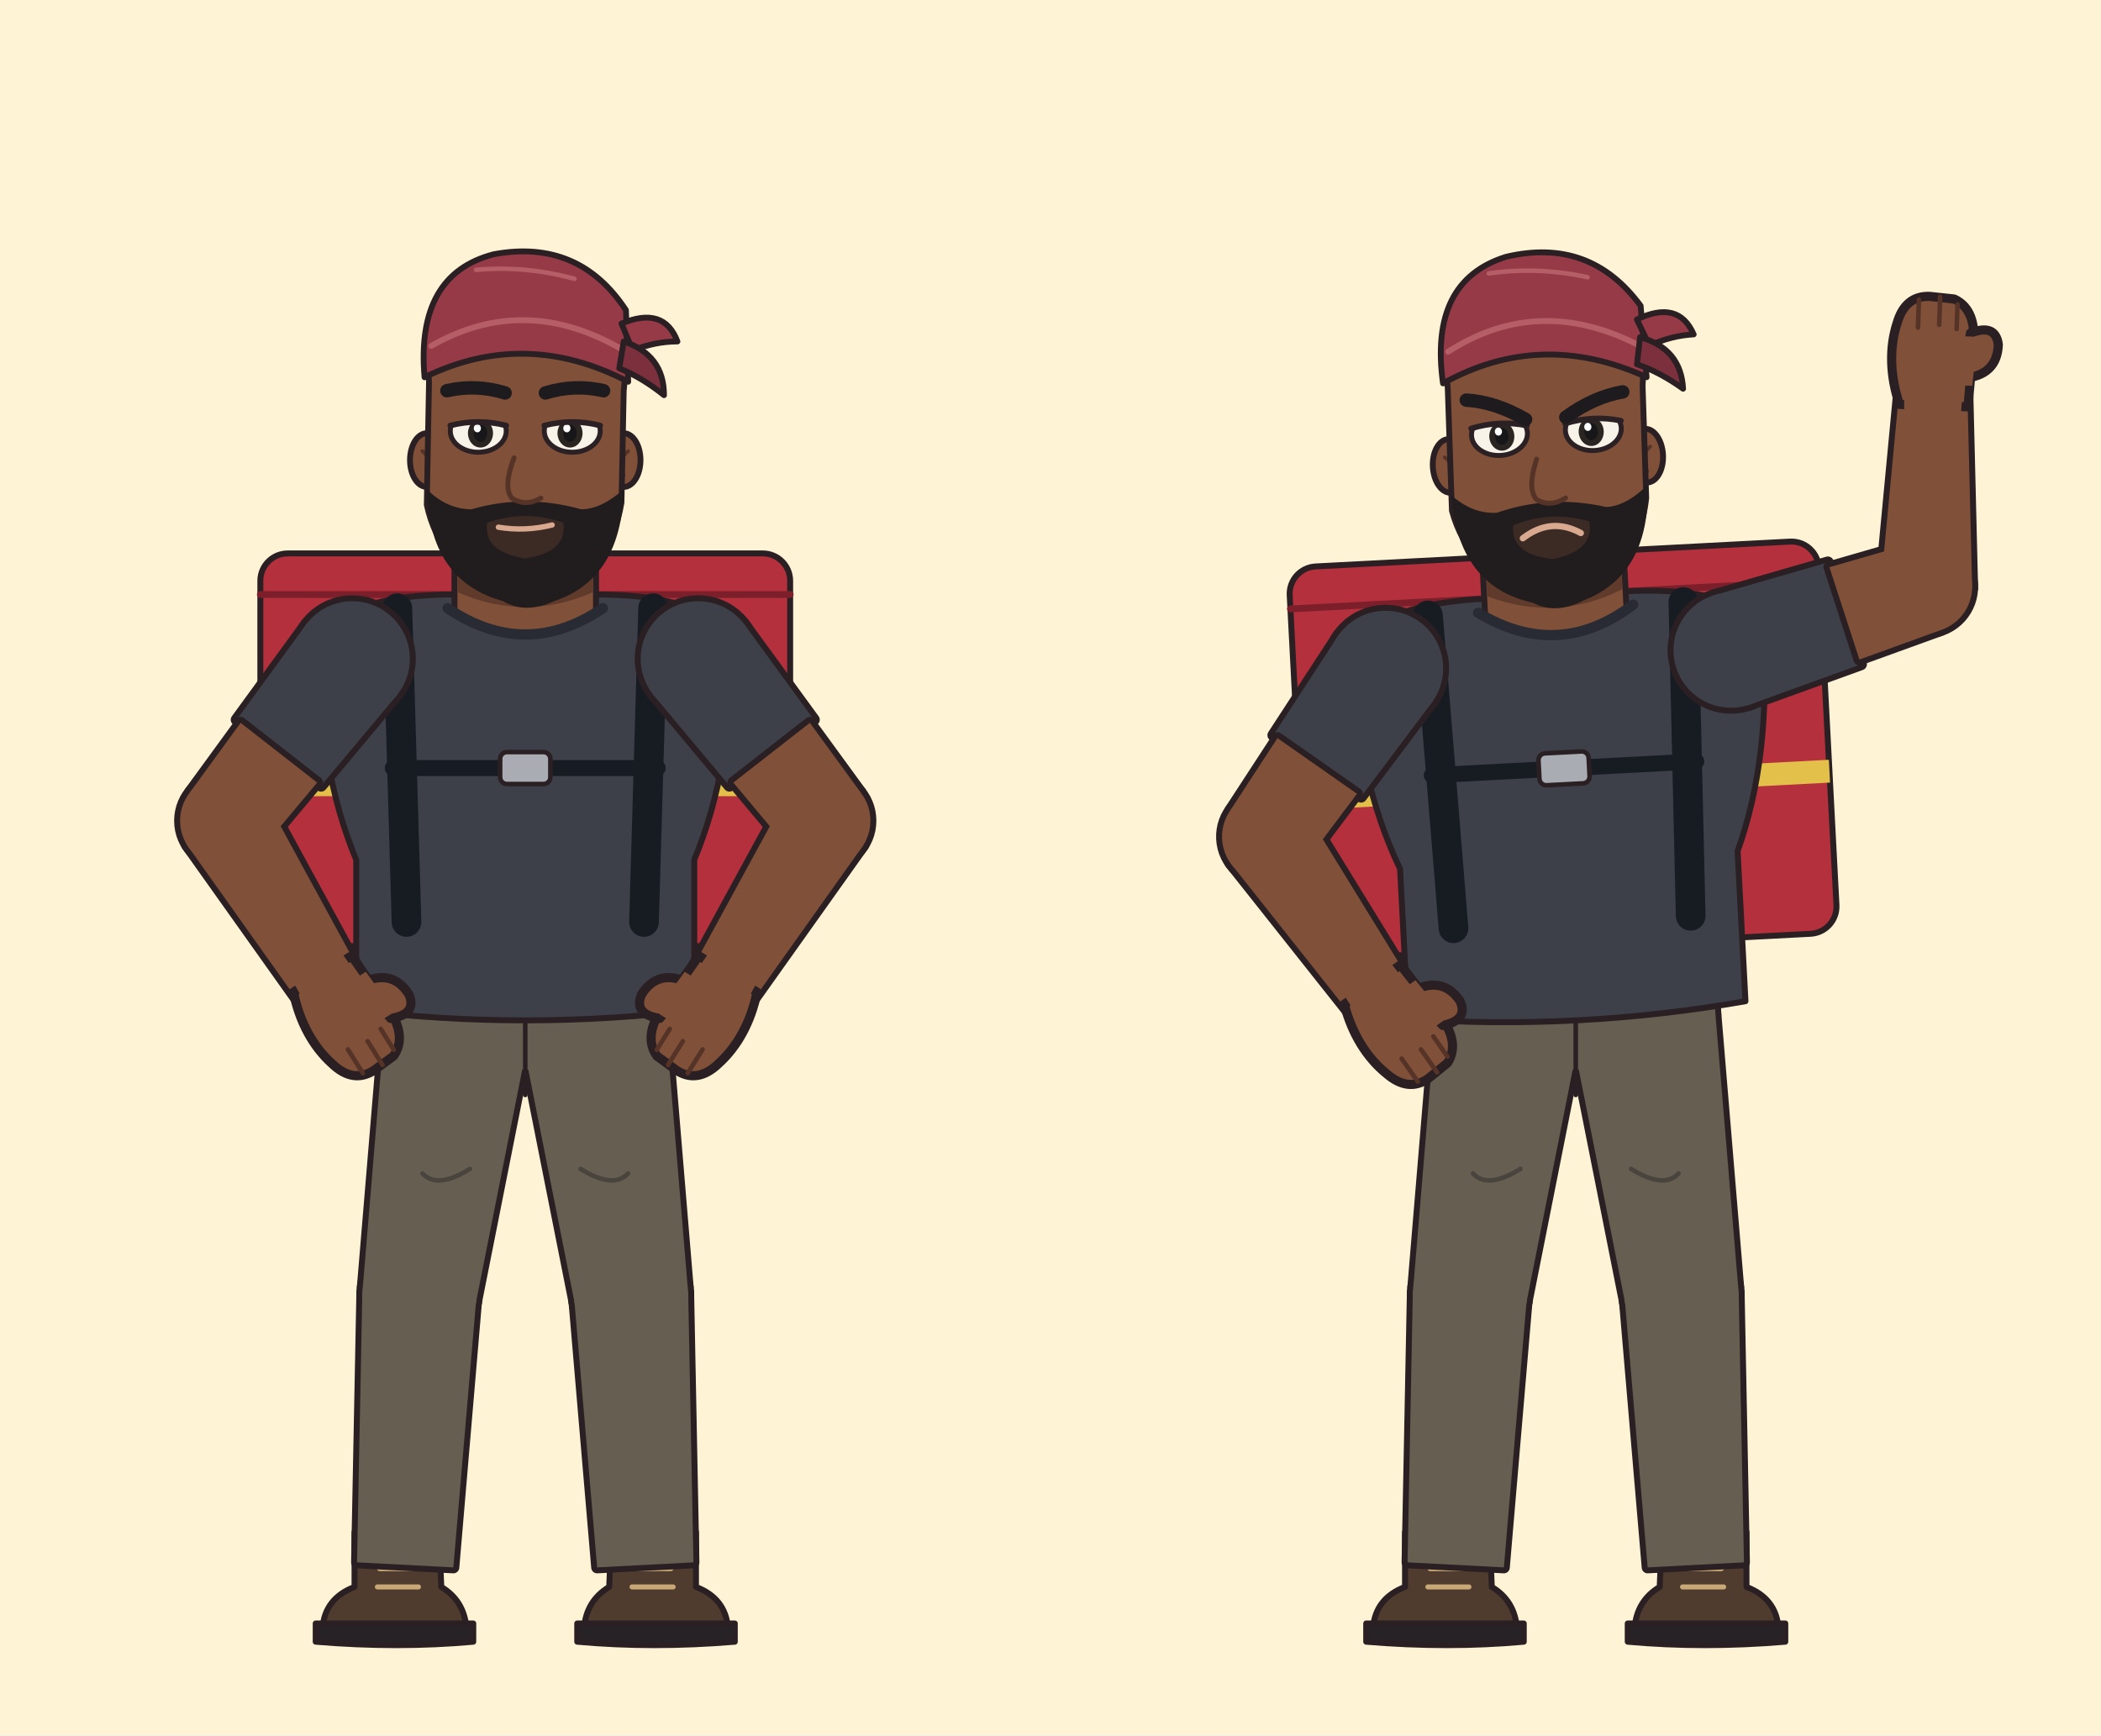
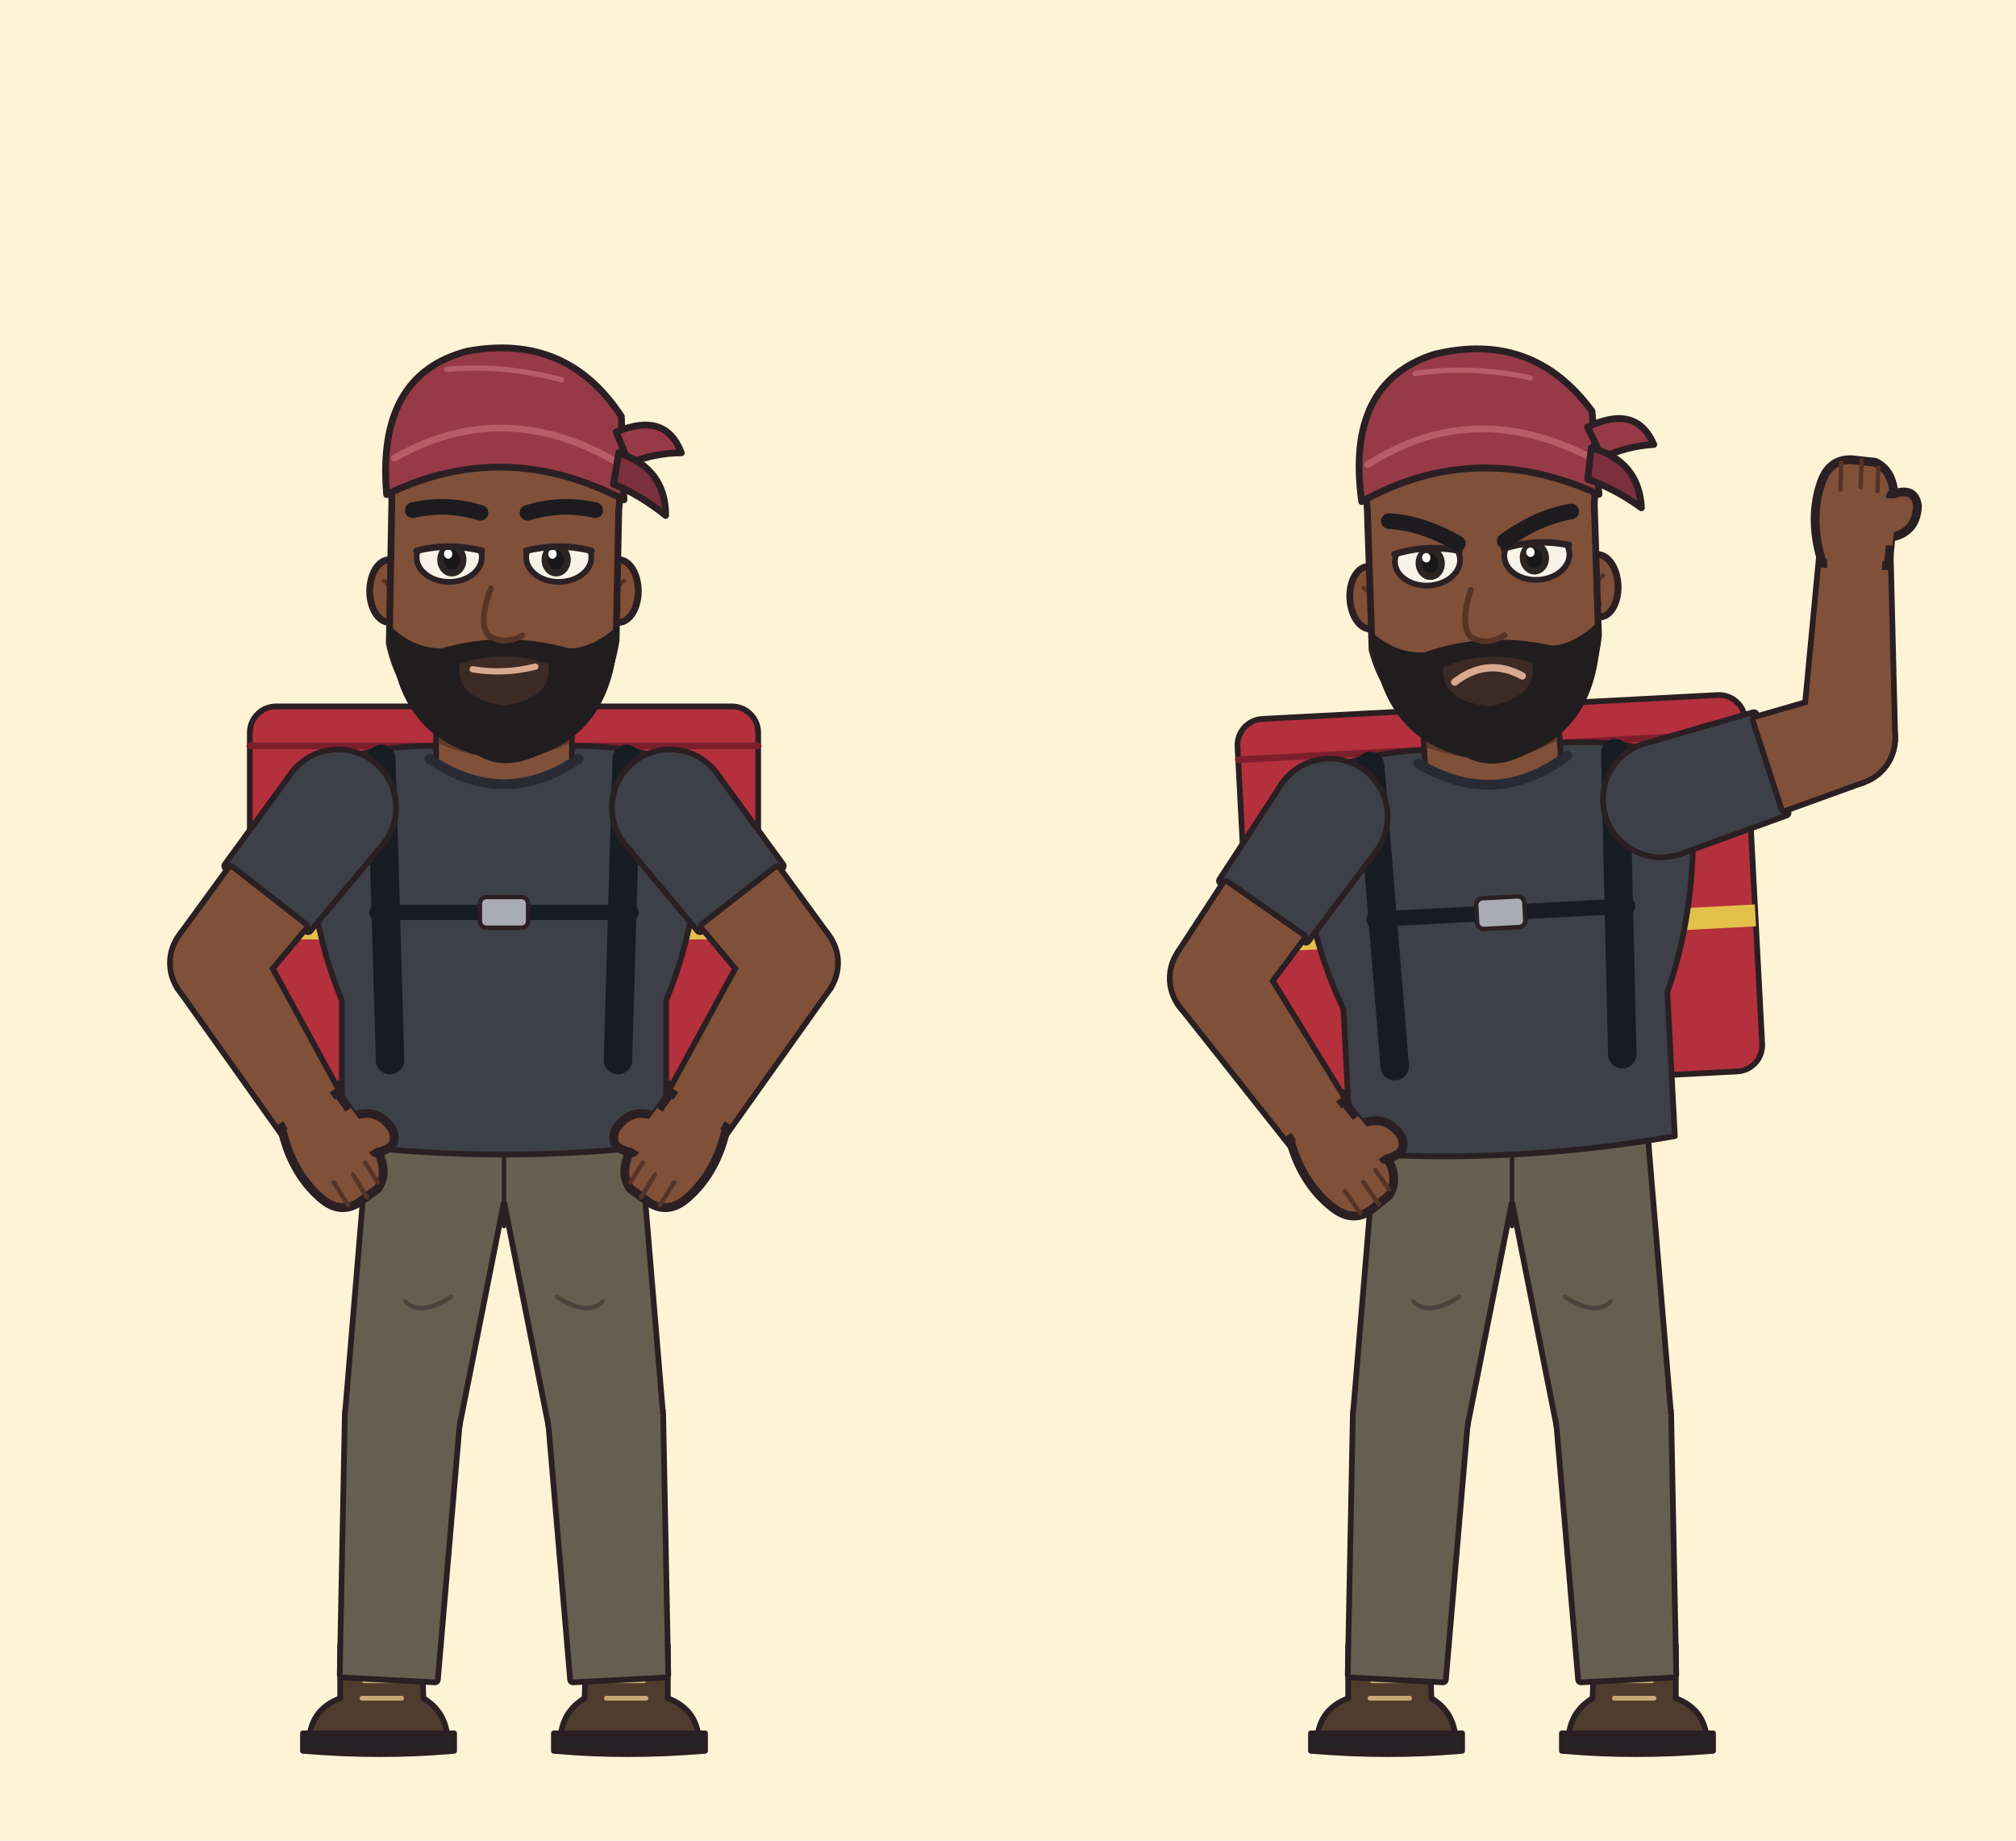
- <svg xmlns="http://www.w3.org/2000/svg" viewBox="0 -720 920 760" width="920" height="760">
-   <rect x="0" y="-720" width="920" height="760" fill="#fff3d6" />
+ <svg xmlns="http://www.w3.org/2000/svg" viewBox="0 -800 920 840" width="920" height="840">
+   <rect x="0" y="-800" width="920" height="840" fill="#fff3d6" />
  <g transform="translate(230 0)">
    <g transform="translate(0 -285.63)">
      <g transform="rotate(0) translate(0 0)">
        <rect x="-116" y="-192" width="232" height="172" rx="12" fill="#b3303c" stroke="#2a1f22" stroke-width="2.6" />
        <rect x="-116" y="-95.68" width="232" height="10" fill="#e3c04a" />
        <path d="M-116 -174 L116 -174" fill="none" stroke="#7c1f2b" stroke-width="3" stroke-linecap="round" stroke-linejoin="round" />
-         <g transform="translate(0 -226.02) rotate(0 0 39.2) scale(0.98)" />
+         <g transform="translate(0 -236.31) rotate(0 0 47.6) scale(1.19)" />
      </g>
      <g transform="translate(-55.76 254.63) scale(-1 1)">
        <path d="M-18 -18 L-19 6 Q-29 12 -30 24 L33 24 Q32 11 19 6 L19 -18Z" fill="#4f3c2e" stroke="#2a1f22" stroke-width="2.6" stroke-linejoin="round" stroke-linecap="round" />
        <path d="M-7 -10 L7 -10 M-8 -2 L8 -2 M-9 6 L9 6" fill="none" stroke="#c9a877" stroke-width="2.2" stroke-linecap="round" stroke-linejoin="round" />
        <path d="M-33 22 L36 22 L36 30 Q0 33 -33 30Z" fill="#262226" stroke="#2a1f22" stroke-width="2.6" stroke-linejoin="round" stroke-linecap="round" />
      </g>
      <g transform="translate(55.76 254.63) scale(1 1)">
        <path d="M-18 -18 L-19 6 Q-29 12 -30 24 L33 24 Q32 11 19 6 L19 -18Z" fill="#4f3c2e" stroke="#2a1f22" stroke-width="2.6" stroke-linejoin="round" stroke-linecap="round" />
        <path d="M-7 -10 L7 -10 M-8 -2 L8 -2 M-9 6 L9 6" fill="none" stroke="#c9a877" stroke-width="2.2" stroke-linecap="round" stroke-linejoin="round" />
        <path d="M-33 22 L36 22 L36 30 Q0 33 -33 30Z" fill="#262226" stroke="#2a1f22" stroke-width="2.6" stroke-linejoin="round" stroke-linecap="round" />
      </g>
      <path d="M-56 -22 L56 -22 Q59 8 54 34 L-54 34 Q-59 8 -56 -22Z" fill="#2a1f22" stroke="#2a1f22" stroke-width="5.2" stroke-linejoin="round" />
      <circle cx="-29.12" cy="10" r="32" fill="#2a1f22" stroke="#2a1f22" stroke-width="5.2" stroke-linejoin="round" />
      <path d="M-60.81 5.55L-71.13 129.31L-21.62 136.27L2.57 14.45Z" fill="#2a1f22" stroke="#2a1f22" stroke-width="5.2" stroke-linejoin="round" />
      <circle cx="-46.38" cy="132.79" r="25" fill="#2a1f22" stroke="#2a1f22" stroke-width="5.2" stroke-linejoin="round" />
      <path d="M-71.34 131.48L-73.66 249.87L-31.48 252.08L-21.41 134.1Z" fill="#2a1f22" stroke="#2a1f22" stroke-width="5.2" stroke-linejoin="round" />
      <circle cx="29.12" cy="10" r="32" fill="#2a1f22" stroke="#2a1f22" stroke-width="5.2" stroke-linejoin="round" />
      <path d="M-2.57 14.45L21.62 136.27L71.13 129.31L60.81 5.55Z" fill="#2a1f22" stroke="#2a1f22" stroke-width="5.2" stroke-linejoin="round" />
      <circle cx="46.38" cy="132.79" r="25" fill="#2a1f22" stroke="#2a1f22" stroke-width="5.2" stroke-linejoin="round" />
      <path d="M21.41 134.1L31.48 252.08L73.66 249.87L71.34 131.48Z" fill="#2a1f22" stroke="#2a1f22" stroke-width="5.2" stroke-linejoin="round" />
      <path d="M-56 -22 L56 -22 Q59 8 54 34 L-54 34 Q-59 8 -56 -22Z" fill="#665e50" />
      <circle cx="-29.12" cy="10" r="32" fill="#665e50" />
      <path d="M-60.81 5.55L-71.13 129.31L-21.62 136.27L2.57 14.45Z" fill="#665e50" />
      <circle cx="-46.38" cy="132.79" r="25" fill="#665e50" />
      <path d="M-71.34 131.48L-73.66 249.87L-31.48 252.08L-21.41 134.1Z" fill="#665e50" />
      <circle cx="29.12" cy="10" r="32" fill="#665e50" />
      <path d="M-2.57 14.45L21.62 136.27L71.13 129.31L60.81 5.55Z" fill="#665e50" />
      <circle cx="46.38" cy="132.79" r="25" fill="#665e50" />
      <path d="M21.41 134.1L31.48 252.08L73.66 249.87L71.34 131.48Z" fill="#665e50" />
      <path d="M0 8 L0 45.18" fill="none" stroke="#2a1f22" stroke-width="2" stroke-linecap="round" stroke-linejoin="round" />
      <path d="M-24.21 77.54 Q-38.61 86.54 -45.01 79.54" fill="none" stroke="#49453e" stroke-width="2" stroke-linecap="round" stroke-linejoin="round" />
      <path d="M24.21 77.54 Q38.61 86.54 45.01 79.54" fill="none" stroke="#49453e" stroke-width="2" stroke-linecap="round" stroke-linejoin="round" />
      <g transform="rotate(0) translate(0 0)">
        <path d="M-35 -174 Q-82 -173 -90 -152 Q-91 -98.6 -74 -57.8 Q-74 -27.2 -74 8 Q0 17 74 8 Q74 -27.2 74 -57.8 Q91 -98.6 90 -152 Q82 -173 35 -174Z" fill="#3d4049" stroke="#2a1f22" stroke-width="2.6" stroke-linejoin="round" stroke-linecap="round" />
        <path d="M-56 -168 L-52 -30.6 M56 -168 L52 -30.6" fill="none" stroke="#171c23" stroke-width="13" stroke-linecap="round" stroke-linejoin="round" />
        <path d="M-58 -98 L58 -98" fill="none" stroke="#171c23" stroke-width="7" stroke-linecap="round" stroke-linejoin="round" />
        <rect x="-11" y="-105" width="22" height="14" rx="3" fill="#a9acb3" stroke="#2a1f22" stroke-width="2" />
-         <path d="M-31 -196.62 L-31 -167 Q0 -147 31 -167 L31 -196.62Z" fill="#805039" stroke="#2a1f22" stroke-width="2.6" stroke-linejoin="round" stroke-linecap="round" />
-         <path d="M-29.6 -196.62 L-29.6 -175 Q0 -162 29.6 -175 L29.6 -196.62Z" fill="#563327" opacity=".75" />
+         <path d="M-31 -200.61 L-31 -167 Q0 -147 31 -167 L31 -200.61Z" fill="#805039" stroke="#2a1f22" stroke-width="2.6" stroke-linejoin="round" stroke-linecap="round" />
+         <path d="M-29.6 -200.61 L-29.6 -175 Q0 -162 29.6 -175 L29.6 -200.61Z" fill="#563327" opacity=".75" />
        <path d="M-34 -168 Q0 -145 34 -168" fill="none" stroke="#282b33" stroke-width="4.5" stroke-linecap="round" stroke-linejoin="round" />
        <circle cx="-75.74" cy="-145.85" r="25.2" fill="#2a1f22" stroke="#2a1f22" stroke-width="5.2" stroke-linejoin="round" />
        <path d="M-95.6 -161.36L-126.36 -119.16L-89.39 -90.27L-55.88 -130.34Z" fill="#2a1f22" stroke="#2a1f22" stroke-width="5.2" stroke-linejoin="round" />
        <circle cx="-75.74" cy="-145.85" r="25.2" fill="#3d4049" />
        <path d="M-95.6 -161.36L-126.36 -119.16L-89.39 -90.27L-55.88 -130.34Z" fill="#3d4049" />
        <circle cx="-75.74" cy="-145.85" r="23.7" fill="#3d4049" />
        <path d="M-124.63 -117.8L-146.91 -87.24L-115.39 -62.62L-91.12 -91.63Z" fill="#2a1f22" stroke="#2a1f22" stroke-width="5.2" stroke-linejoin="round" />
        <circle cx="-131.15" cy="-74.93" r="20" fill="#2a1f22" stroke="#2a1f22" stroke-width="5.2" stroke-linejoin="round" />
        <path d="M-148.11 -64.33L-99.36 4.26L-73.92 -11.64L-114.19 -85.53Z" fill="#2a1f22" stroke="#2a1f22" stroke-width="5.2" stroke-linejoin="round" />
        <path d="M-124.63 -117.8L-146.91 -87.24L-115.39 -62.62L-91.12 -91.63Z" fill="#805039" />
        <circle cx="-131.15" cy="-74.93" r="20" fill="#805039" />
        <path d="M-148.11 -64.33L-99.36 4.26L-73.92 -11.64L-114.19 -85.53Z" fill="#805039" />
        <g transform="translate(-86.64 -3.69) rotate(-32) scale(1.54 1.54)">
          <path d="M-9.5 -3 C-12.5 5 -13 13 -11 20 Q-9 28 -2 28 L5 27.5 Q11 25 11 16 L10 -3Z" fill="#805039" stroke="#2a1f22" stroke-width="2.6" stroke-linejoin="round" stroke-linecap="round" />
          <path d="M8 5 Q18 6 18 15 Q17 21 10 18Z" fill="#805039" stroke="#2a1f22" stroke-width="2.6" stroke-linejoin="round" stroke-linecap="round" />
          <path d="M6 3 L11 3 L12 17 L6 17Z" fill="#805039" />
          <path d="M-8 -6 L8 -6 L8.5 4 L-8.5 4Z" fill="#805039" />
          <path d="M-5 19 L-5 27 M1 20 L1 28 M6 19 L6 26" fill="none" stroke="#563327" stroke-width="1.3" stroke-linecap="round" stroke-linejoin="round" />
        </g>
        <circle cx="75.74" cy="-145.85" r="25.2" fill="#2a1f22" stroke="#2a1f22" stroke-width="5.2" stroke-linejoin="round" />
        <path d="M55.88 -130.34L89.39 -90.27L126.36 -119.16L95.6 -161.36Z" fill="#2a1f22" stroke="#2a1f22" stroke-width="5.2" stroke-linejoin="round" />
        <circle cx="75.74" cy="-145.85" r="25.2" fill="#3d4049" />
        <path d="M55.88 -130.34L89.39 -90.27L126.36 -119.16L95.6 -161.36Z" fill="#3d4049" />
        <circle cx="75.74" cy="-145.85" r="23.7" fill="#3d4049" />
        <path d="M91.12 -91.63L115.39 -62.62L146.91 -87.24L124.63 -117.8Z" fill="#2a1f22" stroke="#2a1f22" stroke-width="5.2" stroke-linejoin="round" />
        <circle cx="131.15" cy="-74.93" r="20" fill="#2a1f22" stroke="#2a1f22" stroke-width="5.2" stroke-linejoin="round" />
        <path d="M114.19 -85.53L73.92 -11.64L99.36 4.26L148.11 -64.33Z" fill="#2a1f22" stroke="#2a1f22" stroke-width="5.2" stroke-linejoin="round" />
        <path d="M91.12 -91.63L115.39 -62.62L146.91 -87.24L124.63 -117.8Z" fill="#805039" />
        <circle cx="131.15" cy="-74.93" r="20" fill="#805039" />
        <path d="M114.19 -85.53L73.92 -11.64L99.36 4.26L148.11 -64.33Z" fill="#805039" />
        <g transform="translate(86.64 -3.69) rotate(32) scale(-1.54 1.54)">
          <path d="M-9.5 -3 C-12.5 5 -13 13 -11 20 Q-9 28 -2 28 L5 27.5 Q11 25 11 16 L10 -3Z" fill="#805039" stroke="#2a1f22" stroke-width="2.6" stroke-linejoin="round" stroke-linecap="round" />
          <path d="M8 5 Q18 6 18 15 Q17 21 10 18Z" fill="#805039" stroke="#2a1f22" stroke-width="2.6" stroke-linejoin="round" stroke-linecap="round" />
          <path d="M6 3 L11 3 L12 17 L6 17Z" fill="#805039" />
          <path d="M-8 -6 L8 -6 L8.5 4 L-8.5 4Z" fill="#805039" />
          <path d="M-5 19 L-5 27 M1 20 L1 28 M6 19 L6 26" fill="none" stroke="#563327" stroke-width="1.3" stroke-linecap="round" stroke-linejoin="round" />
        </g>
-         <g transform="translate(0 -226.02) rotate(0 0 39.2) scale(0.98)">
+         <g transform="translate(0 -236.31) rotate(0 0 47.6) scale(1.19)">
          <ellipse cx="-44" cy="-7" rx="7.5" ry="12" fill="#805039" stroke="#2a1f22" stroke-width="2.6" />
          <ellipse cx="44" cy="-7" rx="7.5" ry="12" fill="#805039" stroke="#2a1f22" stroke-width="2.6" />
          <path d="M-46 -11 Q-41 -7 -44 0 M46 -11 Q41 -7 44 0" fill="none" stroke="#563327" stroke-width="1.6" stroke-linecap="round" stroke-linejoin="round" />
          <path d="M-43 -42 Q-46 -76 -20 -86 Q2 -99 28 -81 Q47 -62 44 -38 L43 12 Q38 42 13 51 L-10 51 Q-38 41 -44 13Z" fill="#805039" stroke="#2a1f22" stroke-width="2.6" stroke-linejoin="round" stroke-linecap="round" />
          <path d="M-44 6 Q-43 47 -10 56 Q0 62 13 56 Q43 46 44 6 Q34 15 25 15 Q0 8 -24 15 Q-35 15 -44 6Z" fill="#211c1d" />
          <path d="M-17 21 Q0 15 17 21 Q19 34 0 37 Q-19 34 -17 21Z" fill="#805039" opacity=".28" />
          <path d="M-5 -8 Q-10 5 -6 10 Q0 14 7 10" fill="none" stroke="#563327" stroke-width="2.2" stroke-linecap="round" stroke-linejoin="round" />
          <ellipse cx="-21" cy="-20" rx="12.5" ry="9.5" fill="#f8f3e8" stroke="#2b2024" stroke-width="2.2" />
          <ellipse cx="-20" cy="-19" rx="5.6" ry="6.4" fill="#2a2521" stroke="none" stroke-width="0" />
          <ellipse cx="-20" cy="-19" rx="3" ry="3.8" fill="#171719" stroke="none" stroke-width="0" />
          <ellipse cx="-21.4" cy="-21.2" rx="1.6" ry="1.8" fill="#fff" stroke="none" stroke-width="0" />
          <path d="M-36 -33L-6 -33L-6 -23.04Q-21 -25.54 -36 -23.04Z" fill="#805039" />
          <path d="M-33.5 -22.44Q-21 -25.64 -8.5 -22.44" fill="none" stroke="#2b2024" stroke-width="2.5" stroke-linecap="round" stroke-linejoin="round" />
          <ellipse cx="21" cy="-20" rx="12.5" ry="9.5" fill="#f8f3e8" stroke="#2b2024" stroke-width="2.2" />
          <ellipse cx="20" cy="-19" rx="5.6" ry="6.4" fill="#2a2521" stroke="none" stroke-width="0" />
          <ellipse cx="20" cy="-19" rx="3" ry="3.8" fill="#171719" stroke="none" stroke-width="0" />
          <ellipse cx="18.6" cy="-21.2" rx="1.6" ry="1.8" fill="#fff" stroke="none" stroke-width="0" />
          <path d="M6 -33L36 -33L36 -23.04Q21 -25.54 6 -23.04Z" fill="#805039" />
          <path d="M8.5 -22.44Q21 -25.64 33.5 -22.44" fill="none" stroke="#2b2024" stroke-width="2.5" stroke-linecap="round" stroke-linejoin="round" />
          <path d="M-35 -38 Q-22 -41 -9 -37" fill="none" stroke="#1e1b1e" stroke-width="6" stroke-linecap="round" stroke-linejoin="round" />
          <path d="M35 -38 Q22 -41 9 -37" fill="none" stroke="#1e1b1e" stroke-width="6" stroke-linecap="round" stroke-linejoin="round" />
          <path d="M-12 23 Q0 25 12 22" fill="none" stroke="#d8a98f" stroke-width="2.4" stroke-linecap="round" stroke-linejoin="round" />
          <path d="M-45 -44 Q-49 -90 -14 -99 Q24 -106 45 -74 L46 -42 Q0 -66 -45 -44Z" fill="#963a48" stroke="#2a1f22" stroke-width="2.6" stroke-linejoin="round" stroke-linecap="round" />
          <path d="M-42 -58 Q0 -82 44 -56" fill="none" stroke="#b65e68" stroke-width="2.6" stroke-linecap="round" stroke-linejoin="round" />
          <path d="M-22 -92 Q0 -94 22 -88" fill="none" stroke="#b65e68" stroke-width="2" stroke-linecap="round" stroke-linejoin="round" />
          <path d="M43 -68 Q62 -76 68 -60 Q58 -60 48 -56Z" fill="#963a48" stroke="#2a1f22" stroke-width="2.6" stroke-linejoin="round" stroke-linecap="round" />
          <path d="M44 -60 Q62 -54 62 -36 Q52 -44 42 -48Z" fill="#7c2f3c" stroke="#2a1f22" stroke-width="2.6" stroke-linejoin="round" stroke-linecap="round" />
        </g>
      </g>
    </g>
  </g>
  <g transform="translate(690 0)">
    <g transform="translate(0 -285.63)">
      <g transform="rotate(-3) translate(0 0)">
        <rect x="-116" y="-192" width="232" height="172" rx="12" fill="#b3303c" stroke="#2a1f22" stroke-width="2.6" />
        <rect x="-116" y="-95.68" width="232" height="10" fill="#e3c04a" />
        <path d="M-116 -174 L116 -174" fill="none" stroke="#7c1f2b" stroke-width="3" stroke-linecap="round" stroke-linejoin="round" />
-         <g transform="translate(0 -226.02) rotate(0 0 39.2) scale(0.98)" />
+         <g transform="translate(0 -236.31) rotate(0 0 47.6) scale(1.19)" />
      </g>
      <g transform="translate(-55.76 254.63) scale(-1 1)">
        <path d="M-18 -18 L-19 6 Q-29 12 -30 24 L33 24 Q32 11 19 6 L19 -18Z" fill="#4f3c2e" stroke="#2a1f22" stroke-width="2.6" stroke-linejoin="round" stroke-linecap="round" />
        <path d="M-7 -10 L7 -10 M-8 -2 L8 -2 M-9 6 L9 6" fill="none" stroke="#c9a877" stroke-width="2.2" stroke-linecap="round" stroke-linejoin="round" />
        <path d="M-33 22 L36 22 L36 30 Q0 33 -33 30Z" fill="#262226" stroke="#2a1f22" stroke-width="2.6" stroke-linejoin="round" stroke-linecap="round" />
      </g>
      <g transform="translate(55.76 254.63) scale(1 1)">
        <path d="M-18 -18 L-19 6 Q-29 12 -30 24 L33 24 Q32 11 19 6 L19 -18Z" fill="#4f3c2e" stroke="#2a1f22" stroke-width="2.6" stroke-linejoin="round" stroke-linecap="round" />
        <path d="M-7 -10 L7 -10 M-8 -2 L8 -2 M-9 6 L9 6" fill="none" stroke="#c9a877" stroke-width="2.2" stroke-linecap="round" stroke-linejoin="round" />
        <path d="M-33 22 L36 22 L36 30 Q0 33 -33 30Z" fill="#262226" stroke="#2a1f22" stroke-width="2.6" stroke-linejoin="round" stroke-linecap="round" />
      </g>
      <path d="M-56 -22 L56 -22 Q59 8 54 34 L-54 34 Q-59 8 -56 -22Z" fill="#2a1f22" stroke="#2a1f22" stroke-width="5.2" stroke-linejoin="round" />
      <circle cx="-29.12" cy="10" r="32" fill="#2a1f22" stroke="#2a1f22" stroke-width="5.2" stroke-linejoin="round" />
      <path d="M-60.81 5.55L-71.13 129.31L-21.62 136.27L2.57 14.45Z" fill="#2a1f22" stroke="#2a1f22" stroke-width="5.2" stroke-linejoin="round" />
      <circle cx="-46.38" cy="132.79" r="25" fill="#2a1f22" stroke="#2a1f22" stroke-width="5.2" stroke-linejoin="round" />
      <path d="M-71.34 131.48L-73.66 249.87L-31.48 252.08L-21.41 134.1Z" fill="#2a1f22" stroke="#2a1f22" stroke-width="5.2" stroke-linejoin="round" />
      <circle cx="29.12" cy="10" r="32" fill="#2a1f22" stroke="#2a1f22" stroke-width="5.2" stroke-linejoin="round" />
      <path d="M-2.57 14.45L21.62 136.27L71.13 129.31L60.81 5.55Z" fill="#2a1f22" stroke="#2a1f22" stroke-width="5.2" stroke-linejoin="round" />
      <circle cx="46.38" cy="132.79" r="25" fill="#2a1f22" stroke="#2a1f22" stroke-width="5.2" stroke-linejoin="round" />
      <path d="M21.41 134.1L31.48 252.08L73.66 249.87L71.34 131.48Z" fill="#2a1f22" stroke="#2a1f22" stroke-width="5.2" stroke-linejoin="round" />
      <path d="M-56 -22 L56 -22 Q59 8 54 34 L-54 34 Q-59 8 -56 -22Z" fill="#665e50" />
      <circle cx="-29.12" cy="10" r="32" fill="#665e50" />
      <path d="M-60.81 5.55L-71.13 129.31L-21.62 136.27L2.57 14.45Z" fill="#665e50" />
      <circle cx="-46.38" cy="132.79" r="25" fill="#665e50" />
      <path d="M-71.34 131.48L-73.66 249.87L-31.48 252.08L-21.41 134.1Z" fill="#665e50" />
      <circle cx="29.12" cy="10" r="32" fill="#665e50" />
      <path d="M-2.57 14.45L21.62 136.27L71.13 129.31L60.81 5.55Z" fill="#665e50" />
      <circle cx="46.38" cy="132.79" r="25" fill="#665e50" />
      <path d="M21.41 134.1L31.48 252.08L73.66 249.87L71.34 131.48Z" fill="#665e50" />
      <path d="M0 8 L0 45.18" fill="none" stroke="#2a1f22" stroke-width="2" stroke-linecap="round" stroke-linejoin="round" />
      <path d="M-24.21 77.54 Q-38.61 86.54 -45.01 79.54" fill="none" stroke="#49453e" stroke-width="2" stroke-linecap="round" stroke-linejoin="round" />
      <path d="M24.21 77.54 Q38.61 86.54 45.01 79.54" fill="none" stroke="#49453e" stroke-width="2" stroke-linecap="round" stroke-linejoin="round" />
      <g transform="rotate(-3) translate(0 0)">
        <path d="M-35 -174 Q-82 -173 -90 -152 Q-91 -98.6 -74 -57.8 Q-74 -27.2 -74 8 Q0 17 74 8 Q74 -27.2 74 -57.8 Q91 -98.6 90 -152 Q82 -173 35 -174Z" fill="#3d4049" stroke="#2a1f22" stroke-width="2.6" stroke-linejoin="round" stroke-linecap="round" />
        <path d="M-56 -168 L-52 -30.6 M56 -168 L52 -30.6" fill="none" stroke="#171c23" stroke-width="13" stroke-linecap="round" stroke-linejoin="round" />
        <path d="M-58 -98 L58 -98" fill="none" stroke="#171c23" stroke-width="7" stroke-linecap="round" stroke-linejoin="round" />
        <rect x="-11" y="-105" width="22" height="14" rx="3" fill="#a9acb3" stroke="#2a1f22" stroke-width="2" />
-         <path d="M-31 -196.62 L-31 -167 Q0 -147 31 -167 L31 -196.62Z" fill="#805039" stroke="#2a1f22" stroke-width="2.6" stroke-linejoin="round" stroke-linecap="round" />
-         <path d="M-29.6 -196.62 L-29.6 -175 Q0 -162 29.6 -175 L29.6 -196.62Z" fill="#563327" opacity=".75" />
+         <path d="M-31 -200.61 L-31 -167 Q0 -147 31 -167 L31 -200.61Z" fill="#805039" stroke="#2a1f22" stroke-width="2.6" stroke-linejoin="round" stroke-linecap="round" />
+         <path d="M-29.6 -200.61 L-29.6 -175 Q0 -162 29.6 -175 L29.6 -200.61Z" fill="#563327" opacity=".75" />
        <path d="M-34 -168 Q0 -145 34 -168" fill="none" stroke="#282b33" stroke-width="4.5" stroke-linecap="round" stroke-linejoin="round" />
        <circle cx="-75.74" cy="-145.85" r="25.2" fill="#2a1f22" stroke="#2a1f22" stroke-width="5.2" stroke-linejoin="round" />
        <path d="M-95.6 -161.36L-126.36 -119.16L-89.39 -90.27L-55.88 -130.34Z" fill="#2a1f22" stroke="#2a1f22" stroke-width="5.2" stroke-linejoin="round" />
        <circle cx="-75.74" cy="-145.85" r="25.2" fill="#3d4049" />
        <path d="M-95.6 -161.36L-126.36 -119.16L-89.39 -90.27L-55.88 -130.34Z" fill="#3d4049" />
        <circle cx="-75.74" cy="-145.85" r="23.7" fill="#3d4049" />
        <path d="M-124.63 -117.8L-146.91 -87.24L-115.39 -62.62L-91.12 -91.63Z" fill="#2a1f22" stroke="#2a1f22" stroke-width="5.2" stroke-linejoin="round" />
        <circle cx="-131.15" cy="-74.93" r="20" fill="#2a1f22" stroke="#2a1f22" stroke-width="5.2" stroke-linejoin="round" />
        <path d="M-148.11 -64.33L-99.36 4.26L-73.92 -11.64L-114.19 -85.53Z" fill="#2a1f22" stroke="#2a1f22" stroke-width="5.2" stroke-linejoin="round" />
        <path d="M-124.63 -117.8L-146.91 -87.24L-115.39 -62.62L-91.12 -91.63Z" fill="#805039" />
        <circle cx="-131.15" cy="-74.93" r="20" fill="#805039" />
        <path d="M-148.11 -64.33L-99.36 4.26L-73.92 -11.64L-114.19 -85.53Z" fill="#805039" />
        <g transform="translate(-86.64 -3.69) rotate(-32) scale(1.54 1.54)">
          <path d="M-9.5 -3 C-12.5 5 -13 13 -11 20 Q-9 28 -2 28 L5 27.5 Q11 25 11 16 L10 -3Z" fill="#805039" stroke="#2a1f22" stroke-width="2.6" stroke-linejoin="round" stroke-linecap="round" />
          <path d="M8 5 Q18 6 18 15 Q17 21 10 18Z" fill="#805039" stroke="#2a1f22" stroke-width="2.6" stroke-linejoin="round" stroke-linecap="round" />
          <path d="M6 3 L11 3 L12 17 L6 17Z" fill="#805039" />
          <path d="M-8 -6 L8 -6 L8.5 4 L-8.5 4Z" fill="#805039" />
          <path d="M-5 19 L-5 27 M1 20 L1 28 M6 19 L6 26" fill="none" stroke="#563327" stroke-width="1.3" stroke-linecap="round" stroke-linejoin="round" />
        </g>
        <circle cx="75.74" cy="-145.85" r="25.2" fill="#2a1f22" stroke="#2a1f22" stroke-width="5.2" stroke-linejoin="round" />
        <path d="M82.26 -121.51L132.23 -136.7L120.09 -182.02L69.22 -170.19Z" fill="#2a1f22" stroke="#2a1f22" stroke-width="5.2" stroke-linejoin="round" />
        <circle cx="75.74" cy="-145.85" r="25.2" fill="#3d4049" />
        <path d="M82.26 -121.51L132.23 -136.7L120.09 -182.02L69.22 -170.19Z" fill="#3d4049" />
        <circle cx="75.74" cy="-145.85" r="23.7" fill="#3d4049" />
        <path d="M131.66 -138.82L167.85 -149.83L157.5 -188.46L120.66 -179.9Z" fill="#2a1f22" stroke="#2a1f22" stroke-width="5.2" stroke-linejoin="round" />
        <circle cx="162.67" cy="-169.14" r="20" fill="#2a1f22" stroke="#2a1f22" stroke-width="5.2" stroke-linejoin="round" />
        <path d="M182.6 -167.4L184.94 -251.52L155.05 -254.13L142.75 -170.89Z" fill="#2a1f22" stroke="#2a1f22" stroke-width="5.2" stroke-linejoin="round" />
        <path d="M131.66 -138.82L167.85 -149.83L157.5 -188.46L120.66 -179.9Z" fill="#805039" />
        <circle cx="162.67" cy="-169.14" r="20" fill="#805039" />
        <path d="M182.6 -167.4L184.94 -251.52L155.05 -254.13L142.75 -170.89Z" fill="#805039" />
        <g transform="translate(169.99 -252.82) rotate(-175) scale(-1.54 1.54)">
          <path d="M-9.5 -3 C-12.5 5 -13 13 -11 20 Q-9 28 -2 28 L5 27.5 Q11 25 11 16 L10 -3Z" fill="#805039" stroke="#2a1f22" stroke-width="2.6" stroke-linejoin="round" stroke-linecap="round" />
          <path d="M8 5 Q18 6 18 15 Q17 21 10 18Z" fill="#805039" stroke="#2a1f22" stroke-width="2.6" stroke-linejoin="round" stroke-linecap="round" />
          <path d="M6 3 L11 3 L12 17 L6 17Z" fill="#805039" />
          <path d="M-8 -6 L8 -6 L8.5 4 L-8.5 4Z" fill="#805039" />
          <path d="M-5 19 L-5 27 M1 20 L1 28 M6 19 L6 26" fill="none" stroke="#563327" stroke-width="1.3" stroke-linecap="round" stroke-linejoin="round" />
        </g>
-         <g transform="translate(0 -226.02) rotate(0 0 39.2) scale(0.98)">
+         <g transform="translate(0 -236.31) rotate(0 0 47.6) scale(1.19)">
          <ellipse cx="-44" cy="-7" rx="7.5" ry="12" fill="#805039" stroke="#2a1f22" stroke-width="2.6" />
          <ellipse cx="44" cy="-7" rx="7.5" ry="12" fill="#805039" stroke="#2a1f22" stroke-width="2.6" />
          <path d="M-46 -11 Q-41 -7 -44 0 M46 -11 Q41 -7 44 0" fill="none" stroke="#563327" stroke-width="1.6" stroke-linecap="round" stroke-linejoin="round" />
          <path d="M-43 -42 Q-46 -76 -20 -86 Q2 -99 28 -81 Q47 -62 44 -38 L43 12 Q38 42 13 51 L-10 51 Q-38 41 -44 13Z" fill="#805039" stroke="#2a1f22" stroke-width="2.6" stroke-linejoin="round" stroke-linecap="round" />
          <path d="M-44 6 Q-43 47 -10 56 Q0 62 13 56 Q43 46 44 6 Q34 15 25 15 Q0 8 -24 15 Q-35 15 -44 6Z" fill="#211c1d" />
          <path d="M-17 21 Q0 15 17 21 Q19 34 0 37 Q-19 34 -17 21Z" fill="#805039" opacity=".28" />
          <path d="M-5 -8 Q-10 5 -6 10 Q0 14 7 10" fill="none" stroke="#563327" stroke-width="2.2" stroke-linecap="round" stroke-linejoin="round" />
          <ellipse cx="-21" cy="-20" rx="12.5" ry="9.5" fill="#f8f3e8" stroke="#2b2024" stroke-width="2.2" />
          <ellipse cx="-20" cy="-19" rx="5.6" ry="6.4" fill="#2a2521" stroke="none" stroke-width="0" />
          <ellipse cx="-20" cy="-19" rx="3" ry="3.8" fill="#171719" stroke="none" stroke-width="0" />
          <ellipse cx="-21.4" cy="-21.2" rx="1.6" ry="1.8" fill="#fff" stroke="none" stroke-width="0" />
          <path d="M-36 -33L-6 -33L-6 -23.8Q-21 -26.3 -36 -23.8Z" fill="#805039" />
          <path d="M-33.5 -23.2Q-21 -26.4 -8.5 -23.2" fill="none" stroke="#2b2024" stroke-width="2.5" stroke-linecap="round" stroke-linejoin="round" />
          <ellipse cx="21" cy="-20" rx="12.5" ry="9.5" fill="#f8f3e8" stroke="#2b2024" stroke-width="2.2" />
          <ellipse cx="20" cy="-19" rx="5.6" ry="6.4" fill="#2a2521" stroke="none" stroke-width="0" />
          <ellipse cx="20" cy="-19" rx="3" ry="3.8" fill="#171719" stroke="none" stroke-width="0" />
          <ellipse cx="18.6" cy="-21.2" rx="1.6" ry="1.8" fill="#fff" stroke="none" stroke-width="0" />
          <path d="M6 -33L36 -33L36 -23.8Q21 -26.3 6 -23.8Z" fill="#805039" />
          <path d="M8.5 -23.2Q21 -26.4 33.5 -23.2" fill="none" stroke="#2b2024" stroke-width="2.5" stroke-linecap="round" stroke-linejoin="round" />
          <path d="M-35 -36 Q-22 -34.5 -9 -26" fill="none" stroke="#1e1b1e" stroke-width="6" stroke-linecap="round" stroke-linejoin="round" />
          <path d="M35 -36 Q22 -34.5 9 -26" fill="none" stroke="#1e1b1e" stroke-width="6" stroke-linecap="round" stroke-linejoin="round" />
          <path d="M-13 27 Q0 18 13 26" fill="none" stroke="#d8a98f" stroke-width="2.8" stroke-linecap="round" stroke-linejoin="round" />
          <path d="M-45 -44 Q-49 -90 -14 -99 Q24 -106 45 -74 L46 -42 Q0 -66 -45 -44Z" fill="#963a48" stroke="#2a1f22" stroke-width="2.6" stroke-linejoin="round" stroke-linecap="round" />
          <path d="M-42 -58 Q0 -82 44 -56" fill="none" stroke="#b65e68" stroke-width="2.6" stroke-linecap="round" stroke-linejoin="round" />
          <path d="M-22 -92 Q0 -94 22 -88" fill="none" stroke="#b65e68" stroke-width="2" stroke-linecap="round" stroke-linejoin="round" />
          <path d="M43 -68 Q62 -76 68 -60 Q58 -60 48 -56Z" fill="#963a48" stroke="#2a1f22" stroke-width="2.6" stroke-linejoin="round" stroke-linecap="round" />
          <path d="M44 -60 Q62 -54 62 -36 Q52 -44 42 -48Z" fill="#7c2f3c" stroke="#2a1f22" stroke-width="2.6" stroke-linejoin="round" stroke-linecap="round" />
        </g>
      </g>
    </g>
  </g>
</svg>
